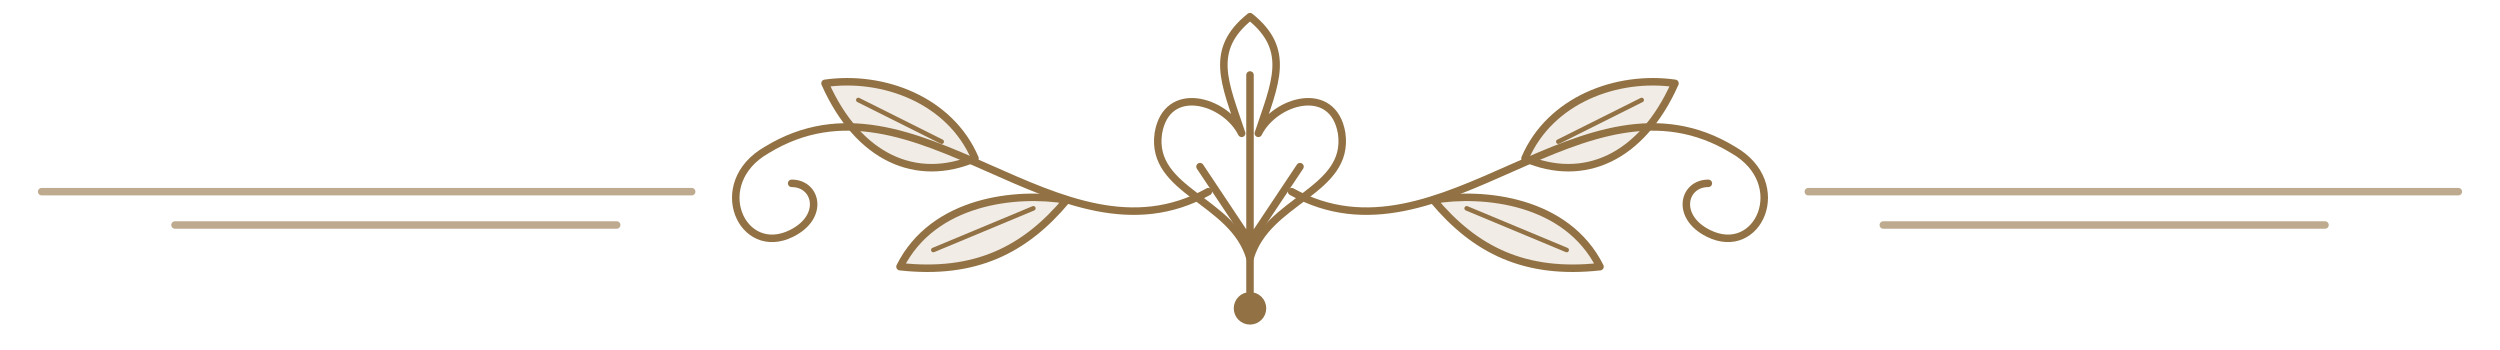
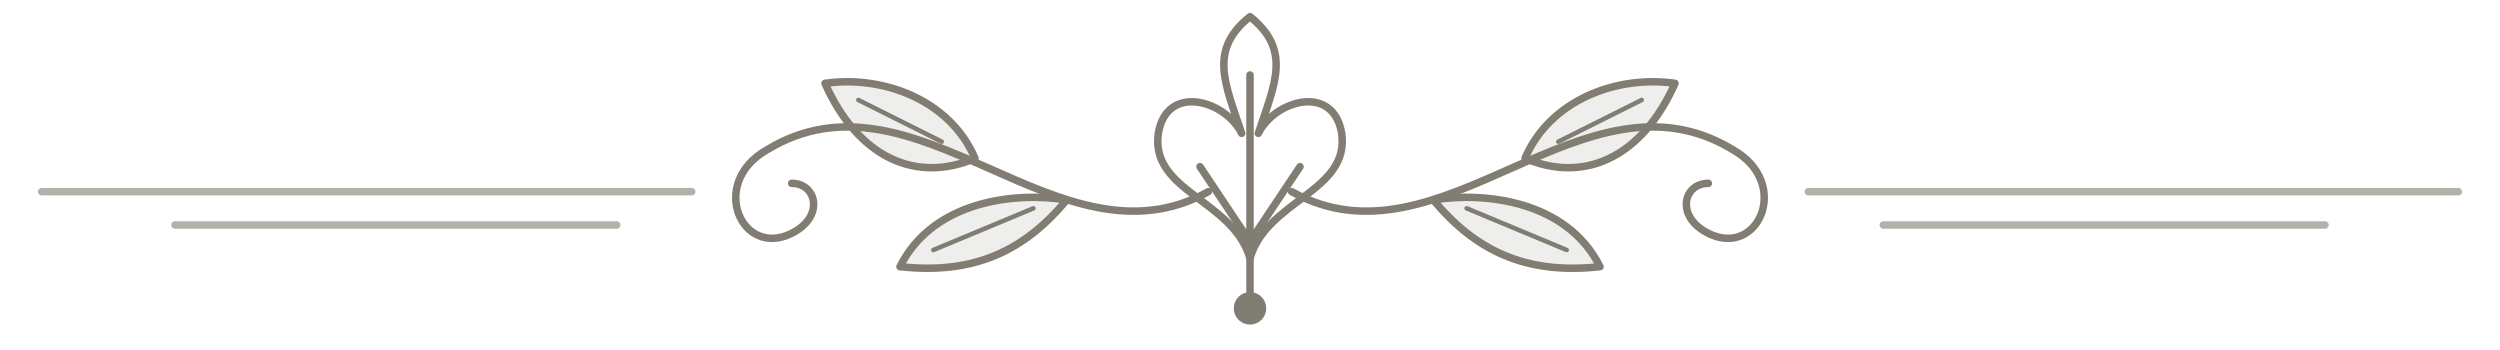
<svg xmlns="http://www.w3.org/2000/svg" width="300" height="42" viewBox="0 0 300 42" fill="none">
-   <g stroke="#927244" stroke-width=".9" stroke-linecap="round" stroke-linejoin="round">
+   <g stroke="#827d72" stroke-width=".9" stroke-linecap="round" stroke-linejoin="round">
    <path d="M5 23h78m134 0h78M21 27h53m152 0h53" opacity=".6" />
    <path d="M145 23c-18 10-35-16-53-5-7 4-3 13 3 10 4-2 3-6 0-6m60 1c18 10 35-16 53-5 7 4 3 13-3 10-4-2-3-6 0-6" />
-     <path d="M128 24c-6-1-16 0-20 8 9 1 15-2 20-8Zm-11-5c-3-7-11-10-18-9 4 9 11 12 18 9Zm55 5c6-1 16 0 20 8-9 1-15-2-20-8Zm11-5c3-7 11-10 18-9-4 9-11 12-18 9Z" fill="#927244" fill-opacity=".13" />
+     <path d="M128 24c-6-1-16 0-20 8 9 1 15-2 20-8Zm-11-5c-3-7-11-10-18-9 4 9 11 12 18 9Zm55 5c6-1 16 0 20 8-9 1-15-2-20-8Zm11-5c3-7 11-10 18-9-4 9-11 12-18 9Z" fill="#827d72" fill-opacity=".13" />
    <path d="m112 30 12-5m-21-13 10 5m75 13-12-5m21-13-10 5" stroke-width=".55" />
    <path d="M150 31c-2-7-12-8-11-15 1-6 8-4 10 0-2-6-4-10 1-14 5 4 3 8 1 14 2-4 9-6 10 0 1 7-9 8-11 15Z" />
    <path d="M150 9v26m-6-15 6 9 6-9" />
-     <circle cx="150" cy="37" r="1.5" fill="#927244" />
+     <circle cx="150" cy="37" r="1.5" fill="#827d72" />
  </g>
</svg>
